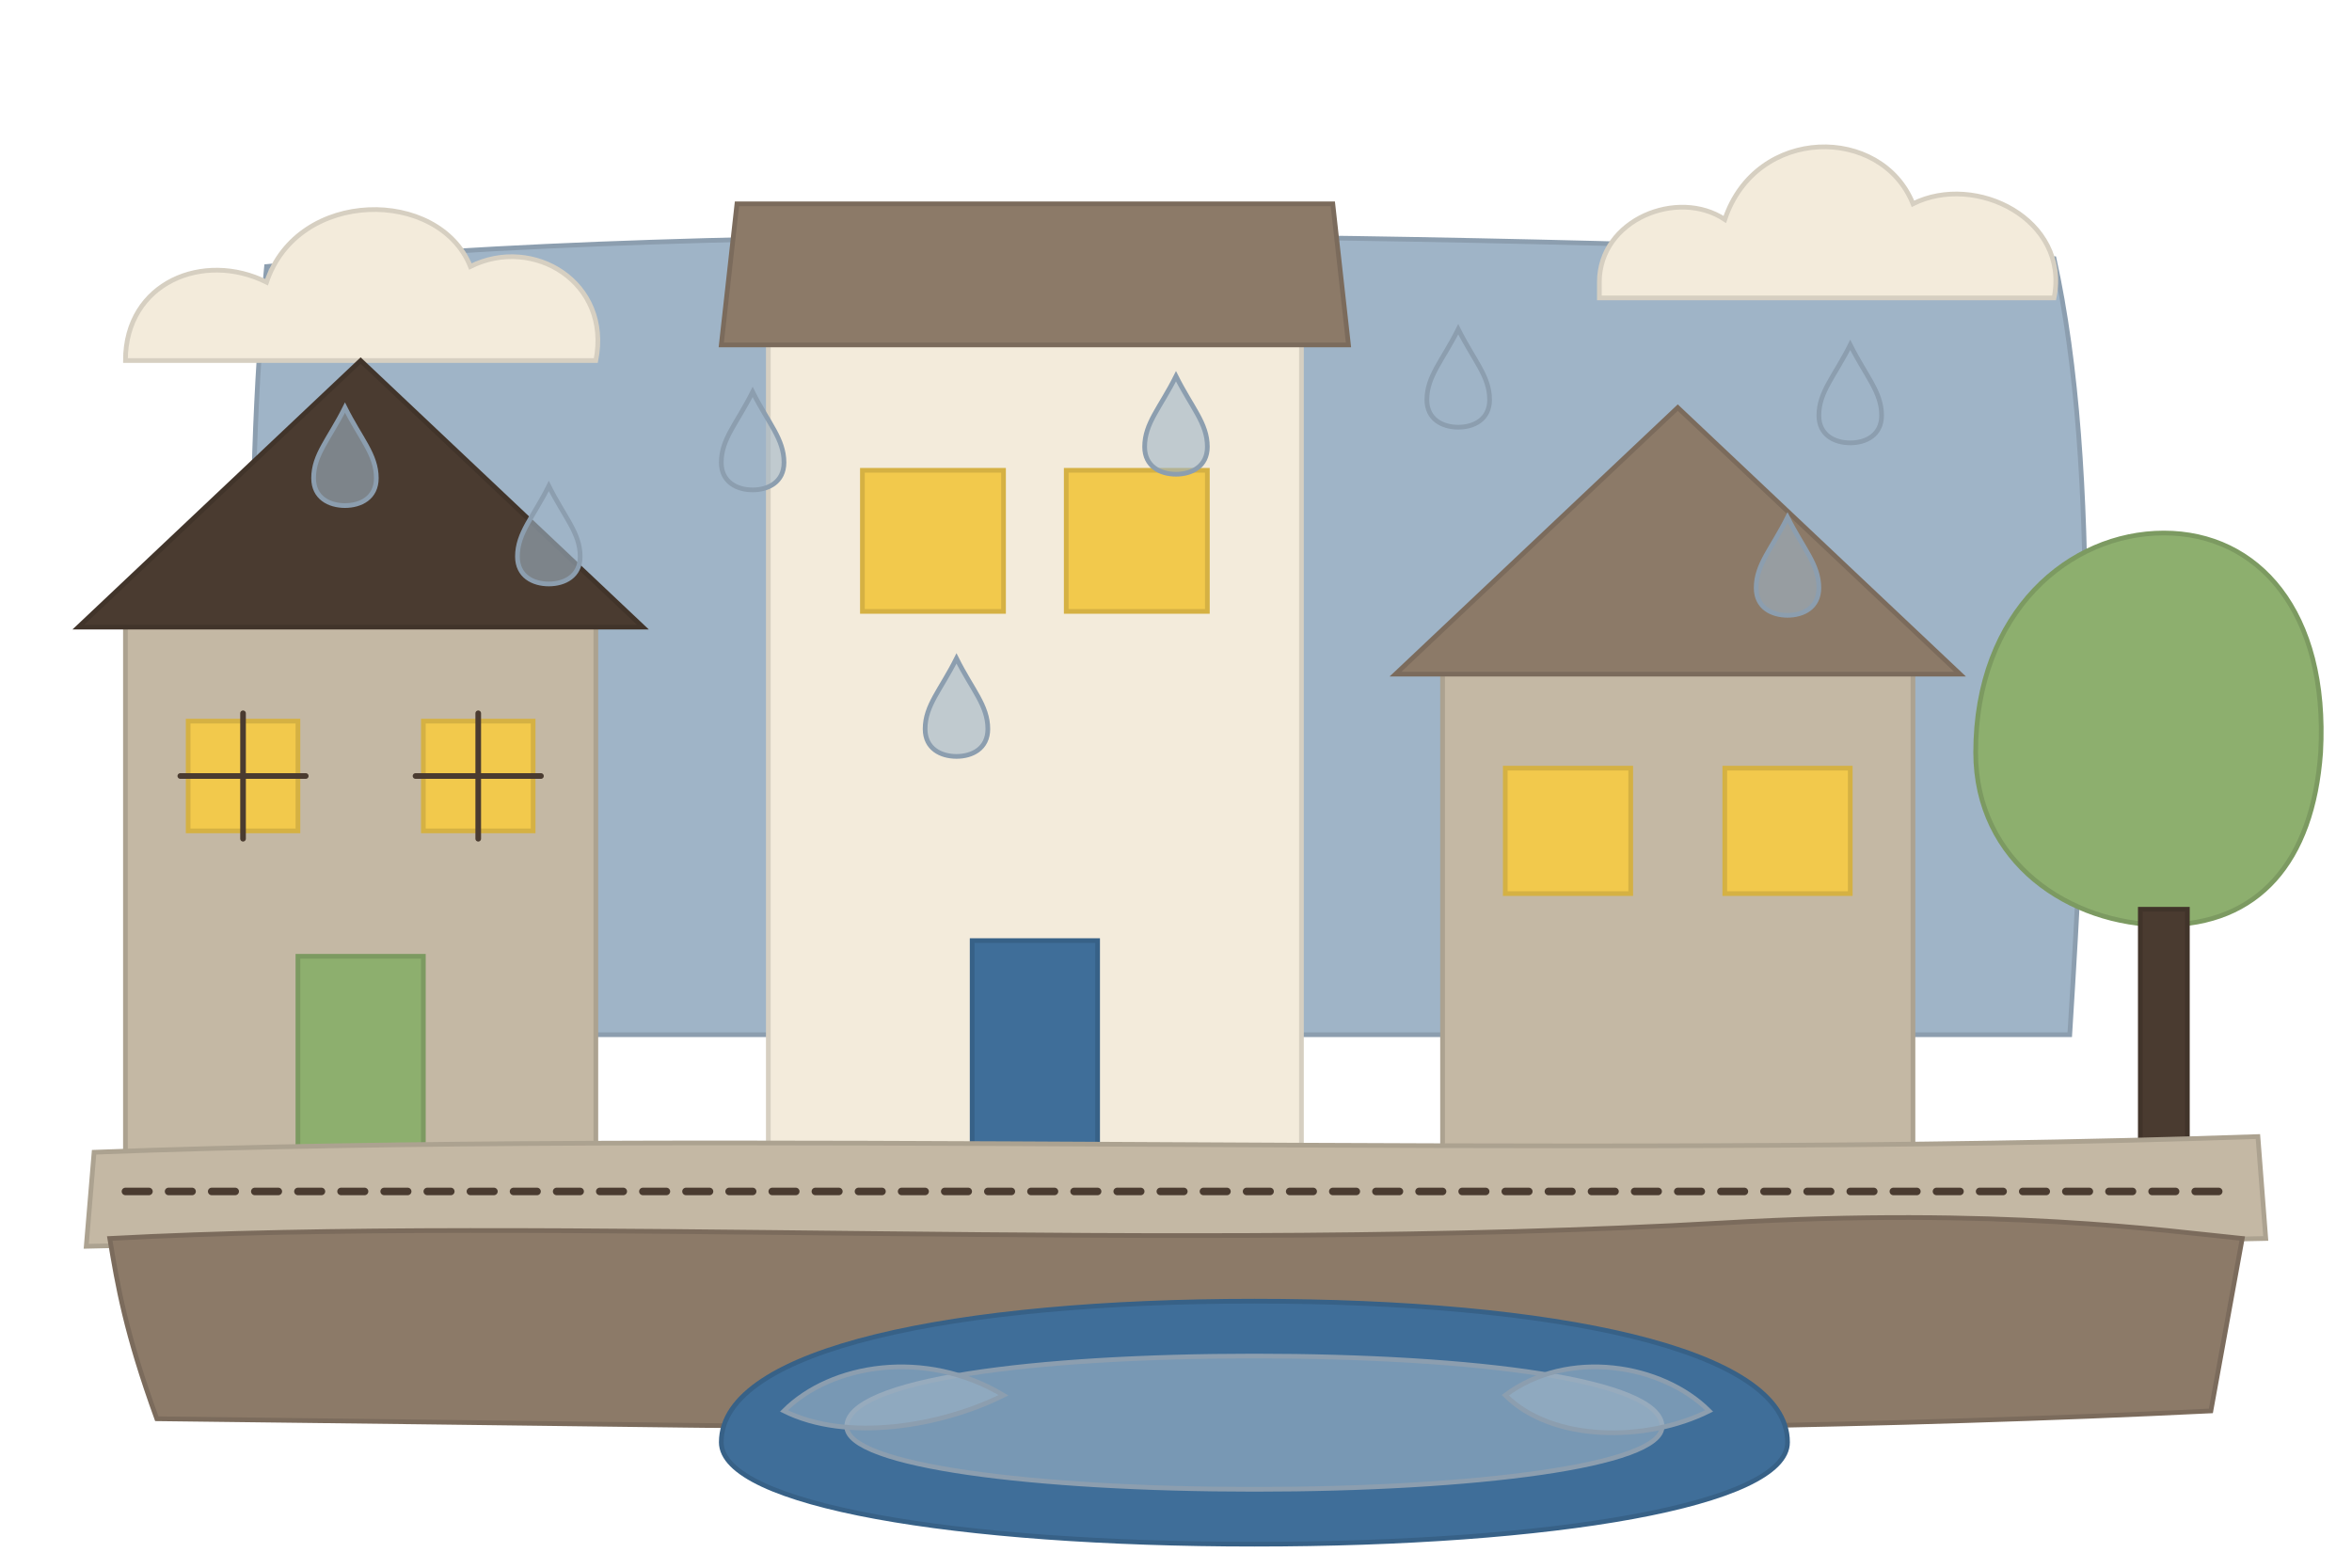
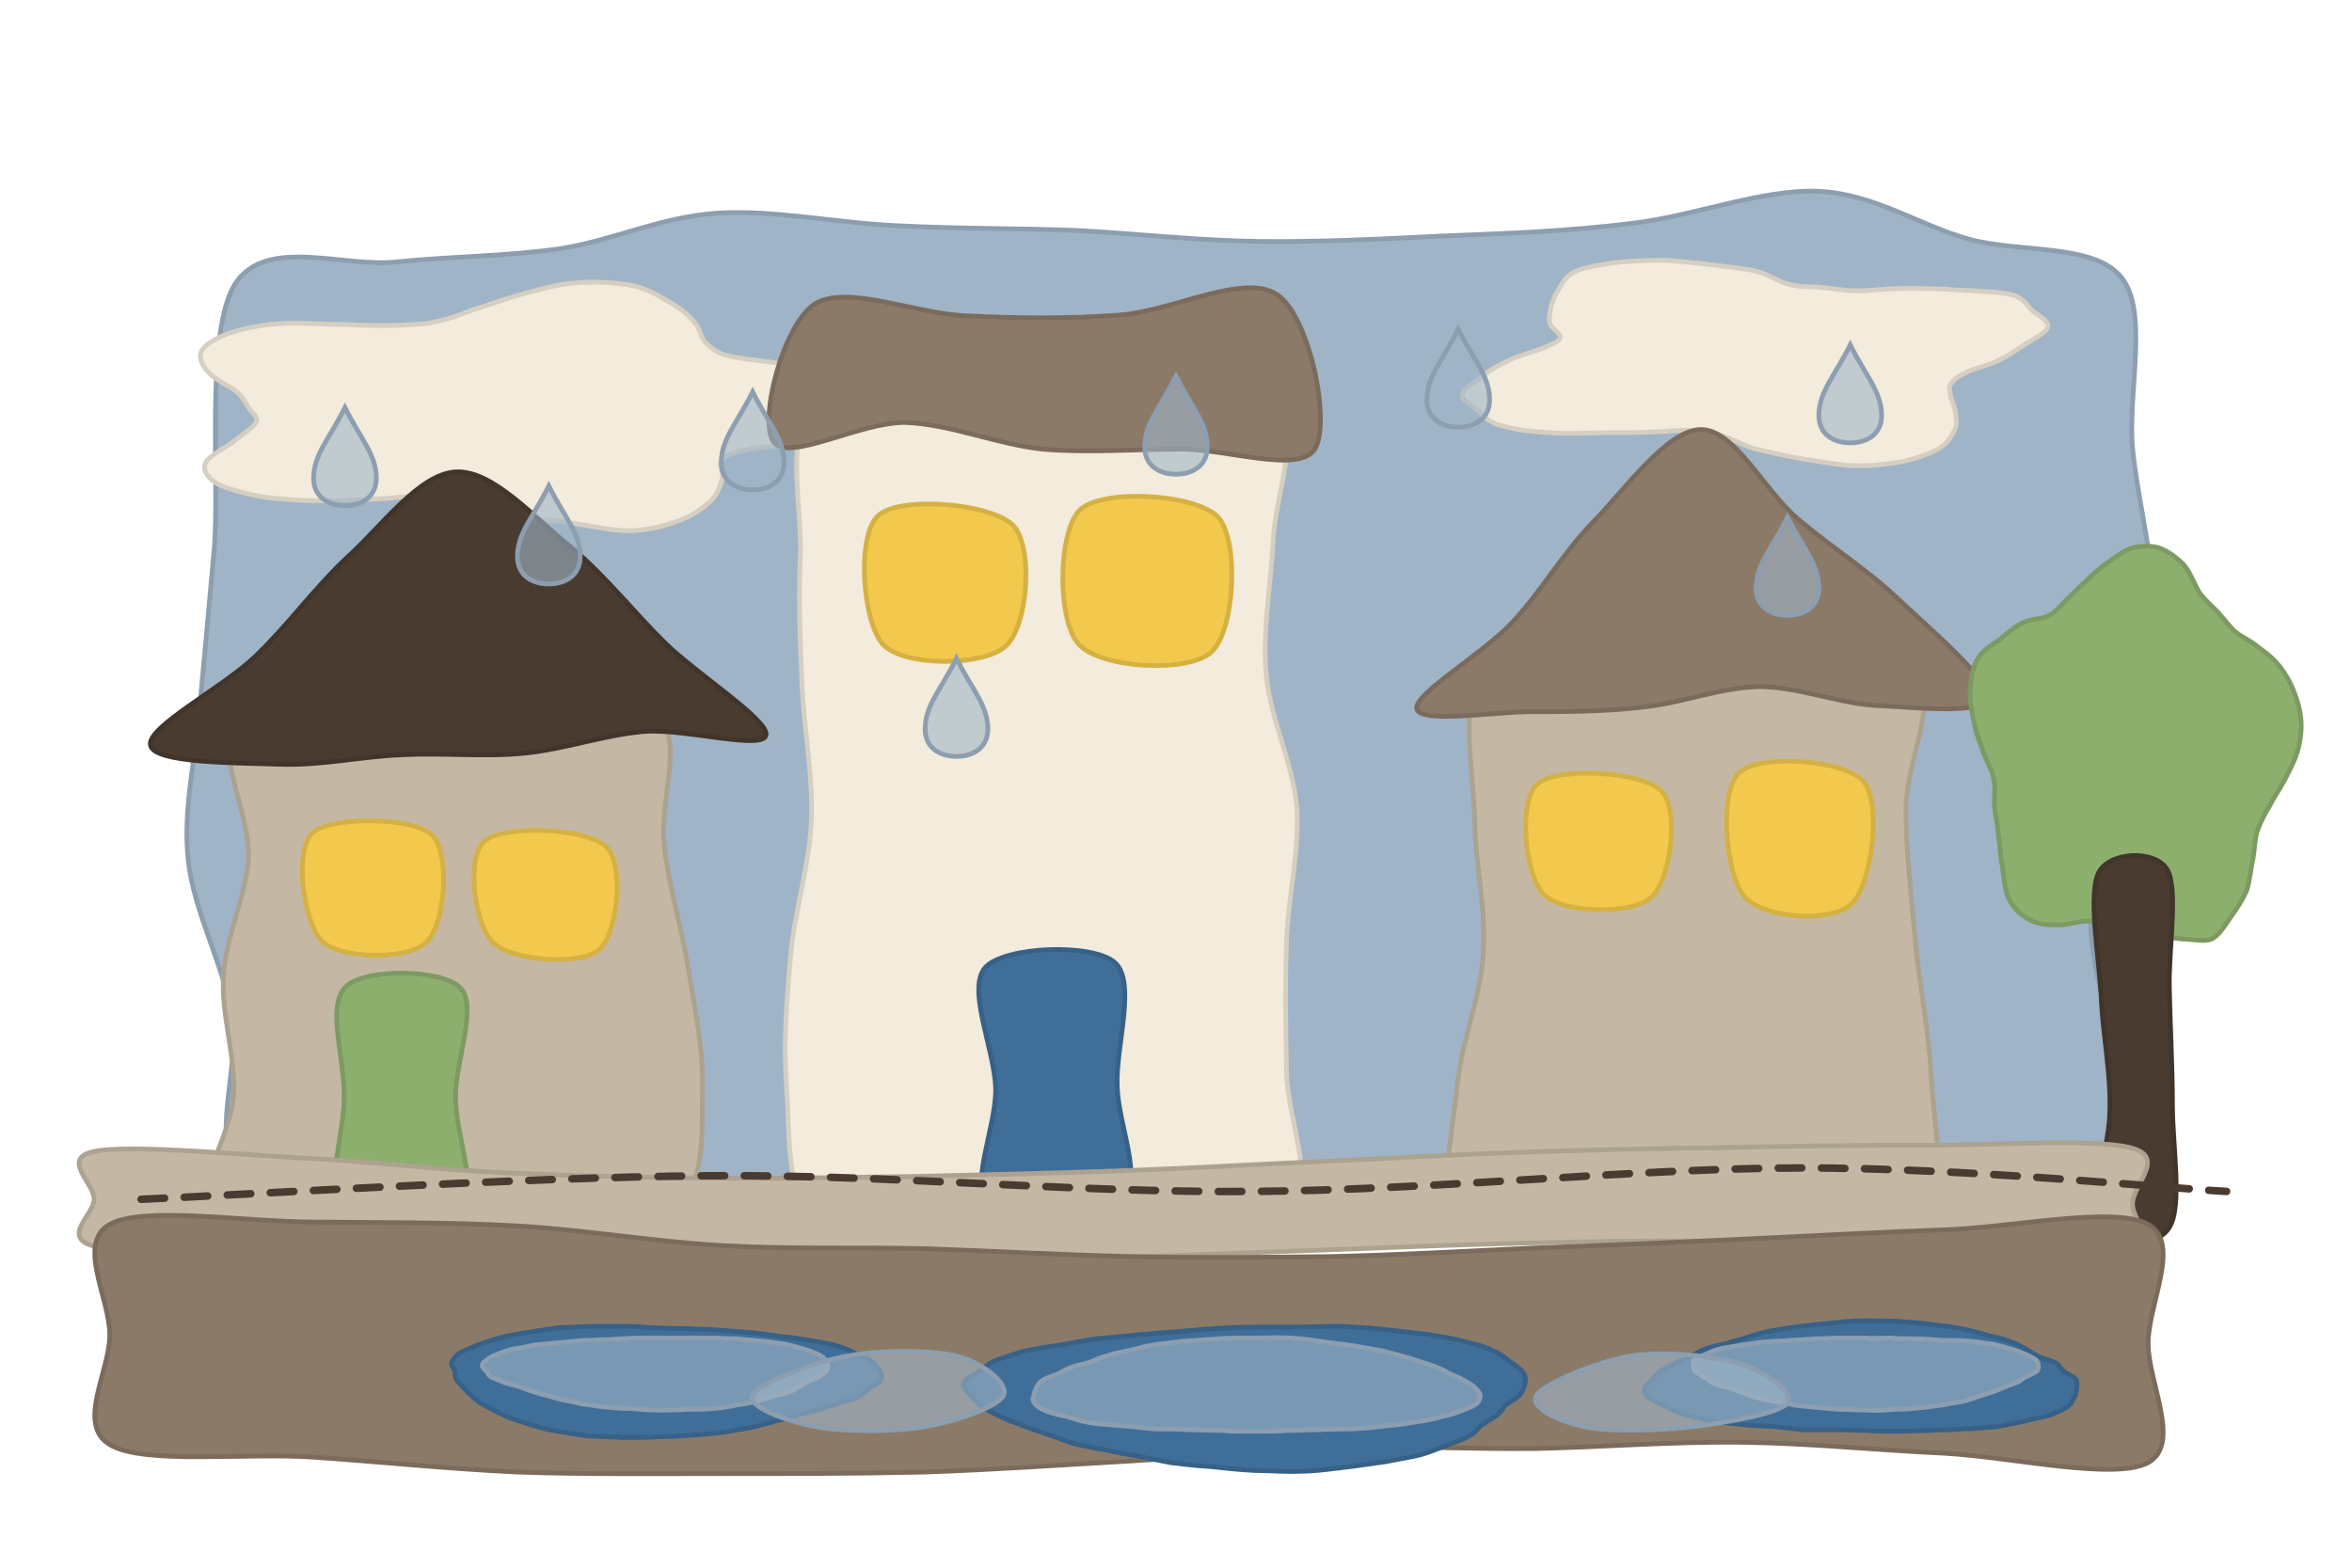
<svg xmlns="http://www.w3.org/2000/svg" viewBox="0 0 300 200">
  <g id="fill">
-     <path d="M34 34 C90 28 190 30 262 33 C268 60 266 100 264 132 L36 132 C32 100 31 64 34 34 Z" fill="#9FB4C7" stroke="#8c9eaf" stroke-width="0.6" />
-     <path d="M16 46 C16 36 26 32 34 36 C38 24 56 24 60 34 C68 30 78 36 76 46 L16 46 Z" fill="#F3EBDB" stroke="#d6cfc1" stroke-width="0.6" />
-     <path d="M204 36 C204 28 214 24 220 28 C224 16 240 16 244 26 C252 22 264 28 262 38 L204 38 Z" fill="#F3EBDB" stroke="#d6cfc1" stroke-width="0.6" />
-     <path d="M16 78 L76 78 L76 150 L16 150 Z" fill="#C4B8A4" stroke="#aca290" stroke-width="0.6" />
-     <path d="M10 80 L46 46 L82 80 Z" fill="#4A3B30" stroke="#41342a" stroke-width="0.6" />
-     <path d="M38 122 L54 122 L54 150 L38 150 Z" fill="#8DAF6E" stroke="#7c9a61" stroke-width="0.6" />
-     <path d="M24 92 L38 92 L38 106 L24 106 Z" fill="#F2C94C" stroke="#d5b143" stroke-width="0.6" />
-     <path d="M54 92 L68 92 L68 106 L54 106 Z" fill="#F2C94C" stroke="#d5b143" stroke-width="0.6" />
-     <path d="M98 42 L166 42 L166 150 L98 150 Z" fill="#F3EBDB" stroke="#d6cfc1" stroke-width="0.6" />
-     <path d="M92 44 L172 44 L170 26 L94 26 Z" fill="#8C7A68" stroke="#7b6b5c" stroke-width="0.6" />
-     <path d="M110 60 L128 60 L128 78 L110 78 Z" fill="#F2C94C" stroke="#d5b143" stroke-width="0.6" />
-     <path d="M136 60 L154 60 L154 78 L136 78 Z" fill="#F2C94C" stroke="#d5b143" stroke-width="0.6" />
-     <path d="M124 120 L140 120 L140 150 L124 150 Z" fill="#3F6E99" stroke="#376187" stroke-width="0.6" />
-     <path d="M184 84 L244 84 L244 150 L184 150 Z" fill="#C4B8A4" stroke="#aca290" stroke-width="0.6" />
-     <path d="M178 86 L214 52 L250 86 Z" fill="#8C7A68" stroke="#7b6b5c" stroke-width="0.6" />
-     <path d="M192 98 L208 98 L208 114 L192 114 Z" fill="#F2C94C" stroke="#d5b143" stroke-width="0.6" />
-     <path d="M220 98 L236 98 L236 114 L220 114 Z" fill="#F2C94C" stroke="#d5b143" stroke-width="0.6" />
-     <path d="M252 96 C252 78 264 68 276 68 C288 68 297 78 296 96 C295 110 288 118 276 118 C264 118 252 110 252 96 Z" fill="#8DAF6E" stroke="#7c9a61" stroke-width="0.6" />
-     <path d="M273 116 L279 116 L279 152 L273 152 Z" fill="#4A3B30" stroke="#41342a" stroke-width="0.6" />
-     <path d="M12 147 C90 144 200 148 288 145 L289 158 C200 160 90 157 11 159 Z" fill="#C4B8A4" stroke="#aca290" stroke-width="0.6" />
-     <path d="M14 158 C70 155 150 160 220 156 C255 154 276 157 286 158 L282 180 C200 184 110 182 20 181 C16 170 15 164 14 158 Z" fill="#8C7A68" stroke="#7b6b5c" stroke-width="0.6" />
-     <path d="M92 184 C92 172 122 166 160 166 C198 166 228 172 228 184 C228 192 198 197 160 197 C122 197 92 192 92 184 Z" fill="#3F6E99" stroke="#376187" stroke-width="0.6" />
-     <path d="M108 182 C108 176 132 173 160 173 C188 173 212 176 212 182 C212 187 188 190 160 190 C132 190 108 187 108 182 Z" fill="#9FB4C7" stroke="#8c9eaf" stroke-width="0.6" fill-opacity="0.6" />
+     <path d="M30 36.2 C34 30.1 43.8 34.2 50.7 33.4 C57.6 32.7 64.8 32.7 71.6 31.7 C78.4 30.6 84.2 27.7 91.4 27.2 C98.6 26.7 107 28.5 114.6 28.8 C122.3 29.2 129.7 29.1 137.3 29.4 C145 29.8 152.7 30.7 160.5 30.8 C168.3 30.9 176.1 30.5 184.1 30.1 C192 29.8 200.1 29.5 208.1 28.5 C216 27.6 224.7 24.1 231.9 24.4 C239 24.7 244.7 28.7 251.1 30.5 C257.6 32.3 267.1 31 270.6 35.4 C274.1 39.8 271.4 49.9 272 57.1 C272.7 64.2 274.9 71.7 274.6 78.4 C274.3 85.2 271.4 91.1 270.1 97.7 C268.7 104.4 266.5 109.4 266.7 118.3 C266.9 127.2 274.6 146.3 271.4 151.3 C268.2 156.3 255.6 148.3 247.5 148.5 C239.5 148.7 231.3 151.6 223.2 152.6 C215.1 153.5 207 154.2 198.9 154.1 C190.7 154 182.5 151.9 174.4 152 C166.2 152.1 158 154.8 150.1 154.7 C142.1 154.6 134.3 151.6 126.5 151.5 C118.6 151.4 110.6 154.4 102.7 154.1 C94.9 153.8 87.1 150.7 79.3 149.9 C71.4 149.1 63.7 149.3 55.7 149.3 C47.6 149.2 35.2 152.7 30.9 149.5 C26.5 146.2 30.7 136.3 29.6 129.7 C28.5 123 24.7 116.3 24 109.7 C23.3 103.1 25 96.6 25.5 90 C26.1 83.4 26.5 79.3 27.3 70.3 C28.1 61.3 26.1 42.3 30 36.2 Z" fill="#9FB4C7" stroke="#8c9eaf" stroke-width="0.6" />
+     <path d="M111.6 52 C111.4 52.8 110.5 53.7 109.2 54.4 C107.8 55.1 105.8 55.8 103.5 56.3 C101.3 56.8 97.6 56.9 95.7 57.3 C93.8 57.7 92.7 58 92.1 58.6 C91.5 59.3 92.4 60.3 92.1 61.1 C91.9 62 91.5 63 90.7 63.9 C89.8 64.7 88.5 65.7 86.9 66.3 C85.2 67 82.9 67.6 80.6 67.7 C78.2 67.8 75.1 67 72.6 66.7 C70.2 66.3 68 66.3 66 65.8 C64 65.3 62.4 64.1 60.7 63.7 C59 63.2 57.6 63.1 55.7 63.1 C53.7 63.1 51.6 63.4 49.2 63.6 C46.8 63.7 43.9 63.9 41.3 63.9 C38.7 63.9 35.8 63.7 33.6 63.4 C31.3 63 29 62.4 27.7 61.7 C26.5 61 25.8 60 26.2 59.1 C26.5 58.2 29 57 30.1 56.1 C31.2 55.2 32.4 54.5 32.7 53.8 C33 53.2 32.1 52.6 31.7 52 C31.3 51.4 31.1 50.8 30.2 50 C29.4 49.3 27.3 48.4 26.6 47.5 C25.8 46.7 25.3 45.6 25.7 44.8 C26.1 44 27.4 43.2 29 42.6 C30.6 42 32.9 41.5 35.4 41.3 C37.9 41.1 41.5 41.4 44.1 41.4 C46.6 41.5 48.8 41.6 50.7 41.5 C52.7 41.4 54.2 41.4 55.8 41 C57.4 40.7 58.7 40.1 60.4 39.5 C62.1 39 63.9 38.3 66 37.7 C68.1 37.1 70.8 36.3 73.2 36.1 C75.6 35.9 78.4 36 80.5 36.4 C82.5 36.8 84.2 37.8 85.5 38.6 C86.9 39.4 87.9 40.3 88.6 41.1 C89.3 41.9 89.3 42.9 89.9 43.6 C90.6 44.3 91.1 44.8 92.5 45.3 C93.9 45.7 96 45.9 98.3 46.2 C100.5 46.6 104.1 46.9 106.1 47.4 C108.2 48 109.6 48.8 110.5 49.5 C111.4 50.3 111.8 51.2 111.6 52 Z" fill="#F3EBDB" stroke="#d6cfc1" stroke-width="0.6" />
+     <path d="M254.9 46 C253.7 46.6 251.8 47 250.8 47.5 C249.8 48 249.2 48.4 248.9 48.9 C248.5 49.3 248.7 49.8 248.8 50.5 C248.9 51.1 249.3 51.8 249.4 52.5 C249.5 53.3 249.7 54.1 249.3 54.9 C248.9 55.7 248.4 56.6 247.2 57.3 C246.1 57.9 244.4 58.5 242.6 58.9 C240.8 59.2 238.5 59.5 236.3 59.4 C234.2 59.3 231.7 58.8 229.6 58.5 C227.5 58.1 225.7 57.7 224 57.3 C222.3 56.8 221 56 219.7 55.6 C218.3 55.2 217.3 55 215.8 54.9 C214.3 54.8 212.6 55.1 210.8 55.1 C209 55.2 207.2 55.2 205.1 55.2 C202.9 55.2 200.1 55.4 197.9 55.2 C195.6 55.1 193.1 54.8 191.5 54.3 C189.9 53.9 189.3 53.1 188.5 52.4 C187.6 51.7 186.4 51 186.5 50.3 C186.6 49.6 188.2 48.7 189.2 47.9 C190.1 47.2 191.1 46.6 192.4 46 C193.6 45.4 195.5 44.9 196.6 44.5 C197.7 44 198.8 43.7 199 43.1 C199.2 42.6 197.9 41.9 197.7 41.3 C197.5 40.6 197.7 40 197.8 39.3 C198 38.6 198.2 37.8 198.7 37.1 C199.2 36.3 199.6 35.3 200.8 34.7 C202 34.1 204.1 33.8 206 33.5 C207.9 33.3 210.2 33.2 212.2 33.2 C214.3 33.3 216.6 33.6 218.5 33.8 C220.5 34.1 222.4 34.2 224 34.6 C225.6 35 226.9 36 228.3 36.3 C229.8 36.7 231.2 36.5 232.6 36.7 C234 36.8 235.1 37.1 236.8 37.1 C238.6 37.1 240.8 36.8 242.9 36.8 C245.1 36.8 247.4 36.8 249.6 37 C251.9 37.1 255 37.2 256.6 37.6 C258.3 38.1 258.5 39 259.3 39.7 C260.1 40.3 261.4 41 261.2 41.7 C261 42.5 259.1 43.4 258 44.1 C257 44.8 256.1 45.4 254.9 46 Z" fill="#F3EBDB" stroke="#d6cfc1" stroke-width="0.6" />
+     <path d="M29.9 93.8 C31.9 91.1 39.3 93.2 44 92.8 C48.7 92.4 53.3 91.6 57.9 91.5 C62.6 91.4 67.5 92 72 92.1 C76.4 92.3 82.5 90.1 84.6 92.6 C86.8 95.2 84.2 102.5 84.7 107.6 C85.2 112.6 86.8 117.8 87.7 123 C88.5 128.1 89.7 133.5 89.6 138.4 C89.5 143.4 90 149.8 87.3 152.5 C84.5 155.3 77.9 154.6 73 155 C68.1 155.4 63 155.3 58 154.9 C53 154.5 48.2 152.7 43 152.7 C37.7 152.6 28.7 156.7 26.5 154.6 C24.4 152.4 29.5 144.8 29.8 139.8 C30.1 134.8 28.2 129.6 28.5 124.5 C28.8 119.4 31.4 114.4 31.7 109.3 C31.9 104.2 27.8 96.6 29.9 93.8 Z" fill="#C4B8A4" stroke="#aca290" stroke-width="0.6" />
+     <path d="M19.2 95.1 C18.6 92.8 28.3 87.8 32.5 83.8 C36.7 79.8 40.1 75 44.4 71 C48.7 67.1 53.5 60.4 58.2 60.2 C62.9 60 68.2 66.1 72.7 69.7 C77.2 73.4 80.9 78.2 85 82.2 C89.2 86.2 98.2 92 97.7 93.8 C97.3 95.7 87.5 93 82.4 93.3 C77.2 93.7 72 95.6 66.8 96.1 C61.6 96.6 56.4 96 51.2 96.3 C46 96.5 41 97.7 35.6 97.5 C30.3 97.3 19.7 97.4 19.2 95.1 Z" fill="#4A3B30" stroke="#41342a" stroke-width="0.6" />
+     <path d="M39.8 106.3 C42.1 104.1 52.6 104.2 55.1 106.5 C57.5 108.9 56.8 117.9 54.4 120.2 C52.1 122.5 43.5 122.4 41.1 120.1 C38.7 117.8 37.5 108.6 39.8 106.3 Z" fill="#F2C94C" stroke="#d5b143" stroke-width="0.6" />
+     <path d="M61.8 107.3 C64.2 105.2 74.8 105.6 77.3 108 C79.7 110.3 78.8 119.1 76.4 121.2 C74 123.2 65.4 122.6 62.9 120.3 C60.5 118 59.4 109.3 61.8 107.3 Z" fill="#F2C94C" stroke="#d5b143" stroke-width="0.6" />
+     <path d="M44.1 125.9 C46.5 123.5 56.3 123.6 58.7 126 C61 128.4 58.1 135.3 58.1 140 C58.1 144.8 61.2 152.2 58.8 154.5 C56.4 156.8 46.3 156.2 43.8 153.8 C41.4 151.4 43.9 144.7 43.9 140 C44 135.3 41.6 128.2 44.1 125.9 Z" fill="#8DAF6E" stroke="#7c9a61" stroke-width="0.6" />
+     <path d="M103.7 52.2 C107.2 49.5 116.9 54.1 123.4 54.6 C129.9 55 136.2 55.4 142.7 55 C149.3 54.6 159.6 49.7 162.9 52 C166.2 54.4 162.6 63.3 162.4 69 C162.1 74.7 161 80.4 161.5 86 C162 91.7 164.9 97.3 165.4 102.9 C165.8 108.6 164.3 114.3 164.1 120 C163.9 125.7 164 131.4 164.1 137 C164.3 142.6 167.6 150.6 165.1 153.8 C162.6 157 154.6 156.1 149.3 156.2 C144 156.3 138.8 154.9 133.5 154.5 C128.2 154.1 122.8 153.7 117.7 153.7 C112.7 153.7 106.1 157.2 103.2 154.6 C100.3 152 100.7 143.7 100.3 138.1 C99.9 132.6 100.4 126.9 100.9 121.3 C101.5 115.7 103.3 110.1 103.5 104.5 C103.7 98.9 102.6 93.3 102.3 87.6 C102.1 82 101.8 76.7 102.1 70.8 C102.3 64.9 100.1 54.9 103.7 52.2 Z" fill="#F3EBDB" stroke="#d6cfc1" stroke-width="0.6" />
+     <path d="M98.7 56.4 C96.7 53.9 99.8 41.5 103.9 38.8 C108 36.2 116.9 40.1 123.4 40.3 C129.8 40.6 136.1 40.7 142.7 40.2 C149.3 39.8 158.7 34.7 162.9 37.6 C167.1 40.4 169.8 54 167.7 57.3 C165.6 60.5 156.3 57.2 150.5 57.3 C144.7 57.3 138.8 57.8 133 57.3 C127.2 56.7 121.2 54.1 115.5 53.9 C109.8 53.8 100.6 59 98.7 56.4 Z" fill="#8C7A68" stroke="#7b6b5c" stroke-width="0.6" />
+     <path d="M112 65.8 C114.7 63.2 126.4 64.2 129.2 67 C131.9 69.8 131.1 79.9 128.3 82.4 C125.6 85 115.5 85.1 112.7 82.3 C110 79.5 109.2 68.3 112 65.8 Z" fill="#F2C94C" stroke="#d5b143" stroke-width="0.6" />
+     <path d="M137.8 65 C140.8 62.3 152.6 63 155.4 66 C158.1 69.1 157.5 80.5 154.5 83.2 C151.5 85.9 140.4 85.3 137.6 82.2 C134.8 79.2 134.9 67.7 137.8 65 Z" fill="#F2C94C" stroke="#d5b143" stroke-width="0.6" />
+     <path d="M125.7 123.4 C128.2 120.7 139.4 120.3 142.2 122.8 C145 125.3 142.3 133.5 142.5 138.5 C142.6 143.5 145.9 150.4 143.2 153 C140.5 155.5 128.9 156.1 126.2 153.8 C123.5 151.4 127 144.1 127 139 C126.9 133.9 123.2 126.1 125.7 123.4 Z" fill="#3F6E99" stroke="#376187" stroke-width="0.6" />
+     <path d="M188.6 87.1 C190.9 83.9 197.4 85.5 201.9 85.5 C206.5 85.5 211.3 87.3 216 87.1 C220.7 87 225.1 84.8 229.9 84.7 C234.7 84.6 242.6 83.5 244.8 86.5 C247 89.6 243.2 97.5 243.1 103 C243.1 108.6 243.8 114.4 244.3 120 C244.8 125.7 246 131 246.3 137 C246.6 142.9 248.5 152.8 245.9 155.8 C243.4 158.8 236 155.5 231 154.9 C226 154.4 221 152.8 216 152.4 C211 152 206 152.3 201 152.8 C195.9 153.3 188.3 157.8 185.8 155.4 C183.3 153 185.4 143.9 185.9 138.2 C186.5 132.6 188.9 127.1 189.2 121.6 C189.6 116 188.2 110.5 188.1 104.8 C188 99 186.3 90.3 188.6 87.1 Z" fill="#C4B8A4" stroke="#aca290" stroke-width="0.6" />
+     <path d="M180.7 90.4 C180.4 88.5 189 83.5 192.8 79.5 C196.6 75.5 199.2 70.7 203.3 66.5 C207.3 62.4 212.6 54.9 216.9 54.8 C221.2 54.7 225 62.5 229.2 66.1 C233.4 69.7 238.1 72.6 242.1 76.4 C246.1 80.2 253.9 86.7 253.4 89 C252.9 91.3 244.1 90.2 239.2 90 C234.4 89.7 229.3 87.6 224.4 87.6 C219.4 87.7 214.6 89.7 209.6 90.2 C204.7 90.8 199.6 90.8 194.8 90.8 C190 90.9 181.1 92.3 180.7 90.4 Z" fill="#8C7A68" stroke="#7b6b5c" stroke-width="0.6" />
+     <path d="M196.1 100 C198.6 97.8 209.5 98.4 211.9 100.9 C214.3 103.3 213.1 112.3 210.6 114.5 C208.1 116.7 199.3 116.6 196.9 114.1 C194.5 111.7 193.6 102.2 196.1 100 Z" fill="#F2C94C" stroke="#d5b143" stroke-width="0.6" />
+     <path d="M221.8 98.6 C224.3 96.1 235.3 96.9 237.7 99.7 C240.1 102.5 238.7 112.9 236.2 115.3 C233.6 117.8 224.9 117.2 222.5 114.4 C220.1 111.6 219.2 101.1 221.8 98.6 Z" fill="#F2C94C" stroke="#d5b143" stroke-width="0.6" />
+     <path d="M293 96 C292.6 97.3 291.9 98.5 291.3 99.7 C290.7 100.8 290 101.8 289.5 102.8 C288.9 103.8 288.4 104.7 288 105.8 C287.6 106.9 287.6 108.1 287.4 109.4 C287.1 110.7 287 112.2 286.6 113.5 C286.1 114.7 285.4 115.8 284.6 116.9 C283.9 117.9 283.1 119.3 282.1 119.8 C281.1 120.2 279.6 119.8 278.4 119.8 C277.3 119.7 276.1 119.5 275.1 119.3 C274 119 273 118.4 272 118.1 C271 117.9 270.1 117.9 269.1 117.8 C268.2 117.7 267.3 117.5 266.2 117.5 C265.1 117.5 263.9 118 262.7 118 C261.5 118 260.1 118 259 117.4 C258 116.9 256.9 116 256.3 114.8 C255.7 113.6 255.6 111.9 255.4 110.5 C255.1 109.1 255.1 107.7 254.9 106.4 C254.8 105.2 254.5 104 254.4 102.9 C254.3 101.7 254.6 100.5 254.3 99.4 C254.1 98.2 253.4 97.2 253 96 C252.6 94.8 252 93.5 251.8 92.2 C251.5 90.8 251.2 89.3 251.3 87.9 C251.4 86.6 251.6 85 252.3 84 C252.9 82.9 254.3 82.2 255.3 81.4 C256.2 80.6 257.1 79.9 258.1 79.4 C259.2 78.9 260.5 79 261.4 78.5 C262.3 78 262.9 77.2 263.7 76.4 C264.5 75.7 265.2 74.9 266.1 74.1 C266.9 73.3 267.8 72.5 268.8 71.8 C269.8 71.1 270.9 70.2 272 69.9 C273.1 69.6 274.4 69.6 275.4 69.9 C276.5 70.3 277.6 71.1 278.5 72 C279.4 73 279.9 74.6 280.6 75.7 C281.4 76.7 282.1 77.3 282.9 78.1 C283.6 78.9 284.2 79.7 285 80.5 C285.8 81.2 286.8 81.6 287.7 82.3 C288.6 83 289.7 83.7 290.5 84.7 C291.3 85.6 292 86.8 292.5 88 C293 89.2 293.4 90.6 293.5 91.9 C293.6 93.2 293.4 94.7 293 96 Z" fill="#8DAF6E" stroke="#7c9a61" stroke-width="0.6" />
+     <path d="M267.7 111.3 C269.1 108.6 274.9 108.4 276.4 110.9 C277.9 113.3 276.6 121 276.7 126 C276.8 131 277.1 135.9 277.1 141 C277.1 146.1 278.4 153.9 276.7 156.6 C275.1 159.3 268.4 159.6 267.1 157.2 C265.9 154.7 269 147 269.1 142 C269.3 137 268.2 132.1 268 127 C267.7 121.9 266.3 114 267.7 111.3 Z" fill="#4A3B30" stroke="#41342a" stroke-width="0.6" />
+     <path d="M12 146.9 C16.3 146 29.3 147.2 38 147.7 C46.7 148.1 55.3 149.2 64 149.6 C72.7 150 81.3 150.2 90 150.3 C98.7 150.4 107.3 150.2 116 150.1 C124.7 149.9 133.3 149.7 142 149.4 C150.7 149.1 159.3 148.6 168 148.2 C176.7 147.8 185.3 147.3 194 147 C202.7 146.7 211.3 146.5 220 146.4 C228.7 146.2 237.3 146.1 246 146.1 C254.7 146.1 267.7 145.2 272 146.5 C276.3 147.7 272 151.2 272 153.6 C272 156 276.3 159.7 272 160.8 C267.7 161.8 254.7 160.3 246 159.9 C237.3 159.4 228.7 158.6 220 158.4 C211.3 158.2 202.7 158.4 194 158.6 C185.3 158.8 176.7 159.2 168 159.5 C159.3 159.8 150.7 160.2 142 160.4 C133.3 160.7 124.7 160.8 116 161 C107.3 161.1 98.7 161.3 90 161.3 C81.3 161.3 72.7 161.3 64 161.1 C55.3 160.9 46.7 160.6 38 160.2 C29.3 159.9 16.3 160.2 12 159 C7.7 157.8 12 155 12 153 C12 150.9 7.7 147.8 12 146.9 Z" fill="#C4B8A4" stroke="#aca290" stroke-width="0.6" />
+     <path d="M14 156.2 C18.3 153.8 31.3 155.9 40 155.9 C48.7 156 57.3 155.9 66 156.4 C74.7 156.9 83.3 158.4 92 158.9 C100.7 159.4 109.3 159.1 118 159.3 C126.7 159.6 135.3 160.1 144 160.3 C152.7 160.5 161.3 160.4 170 160.3 C178.7 160.1 187.3 159.6 196 159.2 C204.7 158.9 213.3 158.5 222 158.1 C230.7 157.7 239.3 157.2 248 156.9 C256.7 156.6 269.7 153.8 274 156.2 C278.3 158.6 274 166.3 274 171.4 C274 176.4 278.3 184.2 274 186.6 C269.7 188.9 256.7 185.9 248 185.4 C239.3 185 230.7 184.1 222 184 C213.3 183.9 204.7 184.6 196 184.8 C187.3 184.9 178.7 184.4 170 184.7 C161.3 185 152.7 185.9 144 186.4 C135.3 186.9 126.7 187.5 118 187.8 C109.3 188 100.7 188 92 188 C83.3 188 74.7 188.1 66 187.8 C57.3 187.4 48.7 186.5 40 185.9 C31.3 185.3 18.3 186.9 14 184.3 C9.7 181.7 14 175 14 170.3 C14 165.6 9.7 158.6 14 156.2 Z" fill="#8C7A68" stroke="#7b6b5c" stroke-width="0.6" />
+     <path d="M112.4 176 C112.2 176.4 111.4 176.8 110.9 177.1 C110.5 177.5 110.1 177.8 109.5 178.2 C108.8 178.5 107.8 178.8 107 179 C106.2 179.3 105.3 179.6 104.4 179.9 C103.5 180.1 102.4 180.3 101.5 180.6 C100.6 180.8 99.9 181.1 98.9 181.3 C98 181.6 97 181.8 95.9 182.1 C94.8 182.3 93.6 182.5 92.4 182.7 C91.1 182.9 89.7 183 88.3 183.1 C86.9 183.2 85.5 183.3 84 183.3 C82.5 183.4 81 183.4 79.5 183.4 C78 183.3 76.5 183.3 75 183.2 C73.6 183 72.3 182.8 71.1 182.6 C69.9 182.4 68.8 182.1 67.8 181.8 C66.8 181.5 65.9 181.2 65.1 180.9 C64.3 180.6 63.7 180.3 63.1 180 C62.4 179.6 61.8 179.3 61.3 179 C60.8 178.7 60.4 178.4 60.1 178 C59.7 177.7 59.4 177.4 59.1 177 C58.8 176.7 58.4 176.3 58.2 176 C58 175.7 58.1 175.3 58 174.9 C57.9 174.6 57.5 174.2 57.6 173.8 C57.8 173.4 58.1 173 58.6 172.6 C59.2 172.3 60 172 60.9 171.6 C61.7 171.3 62.6 171 63.7 170.7 C64.7 170.4 65.9 170.2 67.2 170 C68.4 169.8 69.8 169.6 71.1 169.4 C72.5 169.3 74.1 169.3 75.6 169.2 C77 169.2 78.4 169.2 79.9 169.2 C81.3 169.2 82.7 169.4 84 169.4 C85.3 169.5 86.6 169.5 87.9 169.5 C89.2 169.6 90.6 169.6 91.9 169.7 C93.2 169.8 94.5 169.9 95.7 170 C97 170.1 98.2 170.3 99.5 170.5 C100.8 170.6 102.1 170.8 103.3 171 C104.6 171.2 105.8 171.4 106.8 171.7 C107.8 172 108.5 172.3 109.2 172.7 C110 173 110.7 173.3 111.2 173.7 C111.7 174.1 112 174.5 112.2 174.8 C112.4 175.2 112.6 175.6 112.4 176 Z" fill="#3F6E99" stroke="#376187" stroke-width="0.6" />
+     <path d="M105.3 175 C105 175.2 104.7 175.5 104.3 175.7 C104 175.9 103.3 176.1 102.9 176.3 C102.5 176.5 102.3 176.7 101.9 176.9 C101.5 177.1 101.2 177.4 100.6 177.6 C100.1 177.8 99.4 177.9 98.7 178.1 C98.1 178.3 97.5 178.5 96.7 178.7 C96 178.9 95.1 179.1 94.2 179.2 C93.3 179.4 92.2 179.6 91.1 179.7 C90 179.8 88.8 179.8 87.6 179.8 C86.4 179.9 85.2 179.9 84 179.9 C82.8 179.9 81.6 179.8 80.5 179.7 C79.3 179.7 78.2 179.6 77.1 179.5 C76.1 179.4 75.1 179.2 74.2 179.1 C73.3 178.9 72.5 178.7 71.8 178.6 C71 178.4 70.3 178.2 69.7 178 C69 177.9 68.5 177.7 67.9 177.5 C67.3 177.3 66.7 177.1 66.2 176.9 C65.6 176.7 65 176.6 64.4 176.4 C63.8 176.1 63.1 175.9 62.7 175.7 C62.3 175.5 62.3 175.2 62.1 175 C61.9 174.8 61.5 174.5 61.5 174.2 C61.5 174 61.7 173.7 62.1 173.5 C62.4 173.2 62.8 173 63.4 172.8 C64 172.5 64.7 172.3 65.5 172.1 C66.3 172 67.2 171.8 68.1 171.6 C69.1 171.5 70.2 171.4 71.3 171.3 C72.3 171.2 73.5 171.1 74.5 171 C75.6 171 76.6 170.9 77.7 170.9 C78.7 170.8 79.8 170.8 80.8 170.7 C81.9 170.7 82.9 170.7 84 170.7 C85.1 170.7 86.1 170.7 87.2 170.7 C88.3 170.7 89.5 170.7 90.6 170.7 C91.7 170.7 92.9 170.8 94 170.8 C95.1 170.9 96.2 171 97.2 171.1 C98.3 171.2 99.4 171.4 100.3 171.5 C101.1 171.7 101.8 171.9 102.5 172.1 C103.2 172.3 103.9 172.6 104.4 172.8 C104.9 173 105.1 173.3 105.3 173.5 C105.4 173.8 105.6 174 105.6 174.3 C105.6 174.5 105.5 174.8 105.3 175 Z" fill="#9FB4C7" stroke="#8c9eaf" stroke-width="0.6" fill-opacity="0.6" />
+     <path d="M193.8 178 C193.3 178.5 192.5 178.9 192 179.3 C191.6 179.8 191.4 180.2 190.9 180.6 C190.3 181 189.6 181.4 189 181.8 C188.4 182.3 188.2 182.8 187.4 183.2 C186.7 183.6 185.6 184 184.5 184.4 C183.5 184.8 182.5 185.2 181.2 185.6 C179.9 185.9 178.2 186.2 176.6 186.5 C175 186.7 173.3 187 171.5 187.2 C169.7 187.4 167.8 187.7 165.9 187.7 C164 187.8 161.9 187.6 160 187.6 C158.1 187.5 156.2 187.3 154.4 187.1 C152.6 187 150.9 186.8 149.3 186.6 C147.7 186.3 146.3 186 144.8 185.7 C143.4 185.5 142 185.2 140.6 184.9 C139.3 184.7 137.9 184.4 136.7 184.1 C135.5 183.7 134.6 183.3 133.6 183 C132.6 182.6 131.5 182.3 130.5 181.9 C129.5 181.5 128.5 181.2 127.6 180.7 C126.7 180.3 125.8 179.9 125.2 179.4 C124.6 179 124.2 178.5 123.8 178 C123.4 177.5 122.7 177 122.9 176.5 C123 176 124.1 175.5 124.8 175 C125.5 174.5 126 174 126.9 173.6 C127.9 173.2 129.2 172.8 130.5 172.4 C131.9 172.1 133.6 171.8 135.2 171.6 C136.8 171.3 138.3 171 139.9 170.8 C141.6 170.6 143.3 170.5 145 170.3 C146.6 170.2 148.2 170 149.9 169.9 C151.5 169.8 153.1 169.6 154.8 169.5 C156.5 169.4 158.3 169.3 160 169.3 C161.7 169.3 163.5 169.3 165.3 169.3 C167.1 169.3 169.1 169.2 171 169.2 C172.8 169.3 174.7 169.4 176.5 169.6 C178.3 169.8 180.1 170 181.8 170.2 C183.5 170.5 185.2 170.7 186.6 171.1 C188 171.4 189.4 171.8 190.4 172.3 C191.4 172.7 192 173.2 192.6 173.7 C193.3 174.2 193.9 174.6 194.3 175.1 C194.6 175.6 194.6 176.1 194.5 176.6 C194.4 177.1 194.2 177.5 193.8 178 Z" fill="#3F6E99" stroke="#376187" stroke-width="0.6" />
+     <path d="M188.1 177 C188.4 177.3 188.7 177.6 188.8 178 C188.8 178.3 188.8 178.6 188.4 179 C188.1 179.3 187.4 179.6 186.6 179.9 C185.9 180.2 185 180.5 184 180.7 C183 181 181.9 181.2 180.7 181.4 C179.5 181.6 178.2 181.8 176.9 181.9 C175.5 182.1 174.1 182.2 172.6 182.3 C171.2 182.3 169.6 182.3 168.2 182.4 C166.8 182.4 165.5 182.5 164.1 182.5 C162.7 182.6 161.4 182.6 160 182.6 C158.6 182.6 157.2 182.6 155.9 182.5 C154.5 182.5 153.2 182.4 151.8 182.4 C150.4 182.3 148.8 182.3 147.4 182.3 C146 182.2 144.6 182 143.2 181.9 C141.9 181.8 140.3 181.7 139 181.5 C137.8 181.3 137 181 136 180.7 C135 180.5 133.8 180.2 133.2 179.9 C132.5 179.6 132.1 179.3 131.9 178.9 C131.6 178.6 131.8 178.3 131.9 177.9 C131.9 177.6 132.1 177.3 132.2 177 C132.4 176.7 132.5 176.4 133 176.1 C133.4 175.8 134.4 175.5 134.9 175.3 C135.5 175 135.9 174.7 136.5 174.5 C137.2 174.2 138.3 174 139 173.8 C139.8 173.5 140.2 173.2 141.1 173 C141.9 172.7 143 172.5 144 172.3 C144.9 172.1 145.8 171.8 147 171.6 C148.1 171.4 149.6 171.3 151 171.1 C152.4 171 153.9 170.9 155.4 170.8 C156.9 170.7 158.4 170.7 160 170.7 C161.6 170.7 163.2 170.6 164.7 170.7 C166.2 170.8 167.6 171 168.9 171.2 C170.2 171.4 171.5 171.5 172.7 171.7 C173.9 171.9 175 172.1 176.1 172.3 C177.1 172.5 178 172.8 178.8 173 C179.7 173.2 180.4 173.5 181.1 173.7 C181.9 174 182.8 174.2 183.4 174.5 C184 174.7 184.4 175 185 175.3 C185.5 175.5 186.2 175.8 186.7 176.1 C187.3 176.4 187.8 176.7 188.1 177 Z" fill="#9FB4C7" stroke="#8c9eaf" stroke-width="0.6" fill-opacity="0.6" />
+     <path d="M264.8 176 C265 176.4 264.9 176.7 264.9 177.1 C264.8 177.5 264.8 177.9 264.6 178.2 C264.4 178.6 264.3 179 263.8 179.4 C263.3 179.8 262.5 180.1 261.6 180.5 C260.6 180.8 259.4 181 258.3 181.3 C257.2 181.5 256 181.8 254.7 182 C253.4 182.1 251.9 182.3 250.4 182.3 C249 182.4 247.5 182.4 246.1 182.5 C244.7 182.5 243.4 182.6 242 182.6 C240.7 182.6 239.3 182.6 238 182.5 C236.7 182.5 235.4 182.4 234.1 182.4 C232.8 182.4 231.3 182.4 230 182.4 C228.7 182.3 227.6 182.1 226.2 182 C224.9 181.9 223.3 181.9 221.9 181.7 C220.6 181.6 219.3 181.4 218.1 181.2 C216.8 181 215.6 180.7 214.7 180.4 C213.7 180.1 213.1 179.7 212.4 179.4 C211.7 179 210.8 178.7 210.3 178.3 C209.9 178 209.7 177.6 209.7 177.2 C209.8 176.8 210.4 176.4 210.7 176 C211.1 175.6 211.3 175.3 211.8 174.9 C212.3 174.6 213 174.3 213.7 173.9 C214.3 173.6 215 173.3 215.6 173 C216.3 172.7 216.7 172.4 217.5 172.1 C218.2 171.8 219.3 171.6 220.2 171.4 C221.1 171.1 222 170.9 222.9 170.6 C223.9 170.3 224.7 170 225.8 169.8 C226.9 169.6 228.3 169.4 229.6 169.2 C230.8 169.1 232.2 168.9 233.6 168.8 C235 168.6 236.5 168.5 238 168.5 C239.5 168.5 241 168.5 242.5 168.6 C243.9 168.7 245.4 168.8 246.7 169 C248.1 169.2 249.4 169.3 250.6 169.6 C251.7 169.8 252.7 170.1 253.7 170.4 C254.7 170.6 255.8 170.9 256.6 171.2 C257.4 171.5 257.8 171.8 258.4 172.1 C259 172.5 259.5 172.8 260.1 173.1 C260.8 173.4 261.8 173.6 262.3 173.9 C262.8 174.3 262.8 174.6 263.3 175 C263.7 175.3 264.5 175.6 264.8 176 Z" fill="#3F6E99" stroke="#376187" stroke-width="0.6" />
+     <path d="M259.7 175 C259.4 175.2 258.7 175.5 258.3 175.7 C257.9 175.9 257.8 176.1 257.4 176.3 C257 176.5 256.3 176.7 255.8 176.9 C255.3 177.1 254.9 177.3 254.4 177.5 C253.8 177.7 253.1 177.9 252.5 178.1 C251.9 178.3 251.4 178.5 250.7 178.7 C249.9 178.9 249 179 248 179.2 C247.1 179.3 246.1 179.5 245 179.6 C243.9 179.7 242.8 179.8 241.6 179.8 C240.4 179.9 239.2 180 238 179.9 C236.8 179.9 235.6 179.8 234.4 179.8 C233.3 179.7 232.1 179.6 231.1 179.5 C230 179.4 229 179.3 228.1 179.1 C227.1 179 226.3 178.8 225.5 178.6 C224.8 178.5 224 178.3 223.4 178.1 C222.8 177.9 222.4 177.7 221.8 177.5 C221.3 177.3 220.6 177.1 220 176.9 C219.4 176.8 218.8 176.6 218.4 176.4 C218 176.1 217.8 175.9 217.4 175.7 C217.1 175.5 216.5 175.2 216.3 175 C216 174.8 216.1 174.5 216 174.3 C216 174 215.9 173.7 216.1 173.5 C216.4 173.2 217 173 217.5 172.8 C218 172.6 218.5 172.3 219.3 172.1 C220.1 171.9 221.2 171.8 222.1 171.6 C223.1 171.5 224 171.3 225.1 171.2 C226.1 171.1 227.3 171.1 228.4 171 C229.5 170.9 230.6 170.9 231.6 170.8 C232.7 170.8 233.7 170.7 234.8 170.7 C235.9 170.7 236.9 170.7 238 170.7 C239.1 170.8 240.1 170.7 241.2 170.7 C242.2 170.8 243.4 170.8 244.4 170.8 C245.5 170.8 246.6 170.9 247.7 171 C248.8 171 250.1 171 251.2 171.1 C252.3 171.2 253.4 171.4 254.3 171.5 C255.1 171.7 255.8 171.9 256.5 172.1 C257.2 172.3 257.9 172.6 258.4 172.8 C258.9 173 259.4 173.3 259.7 173.5 C259.9 173.8 260 174 260 174.3 C260 174.5 260 174.8 259.7 175 Z" fill="#9FB4C7" stroke="#8c9eaf" stroke-width="0.6" fill-opacity="0.6" />
    <path d="M44 52 C46 56 48 58 48 61 C48 63.5 46 64.5 44 64.5 C42 64.5 40 63.5 40 61 C40 58 42 56 44 52 Z" fill="#9FB4C7" stroke="#8c9eaf" stroke-width="0.6" fill-opacity="0.6" />
    <path d="M96 50 C98 54 100 56 100 59 C100 61.5 98 62.5 96 62.5 C94 62.5 92 61.5 92 59 C92 56 94 54 96 50 Z" fill="#9FB4C7" stroke="#8c9eaf" stroke-width="0.6" fill-opacity="0.6" />
    <path d="M150 48 C152 52 154 54 154 57 C154 59.5 152 60.5 150 60.5 C148 60.5 146 59.5 146 57 C146 54 148 52 150 48 Z" fill="#9FB4C7" stroke="#8c9eaf" stroke-width="0.6" fill-opacity="0.6" />
    <path d="M186 42 C188 46 190 48 190 51 C190 53.5 188 54.5 186 54.5 C184 54.5 182 53.5 182 51 C182 48 184 46 186 42 Z" fill="#9FB4C7" stroke="#8c9eaf" stroke-width="0.6" fill-opacity="0.6" />
    <path d="M236 44 C238 48 240 50 240 53 C240 55.5 238 56.5 236 56.5 C234 56.5 232 55.5 232 53 C232 50 234 48 236 44 Z" fill="#9FB4C7" stroke="#8c9eaf" stroke-width="0.6" fill-opacity="0.6" />
    <path d="M122 84 C124 88 126 90 126 93 C126 95.5 124 96.5 122 96.5 C120 96.5 118 95.5 118 93 C118 90 120 88 122 84 Z" fill="#9FB4C7" stroke="#8c9eaf" stroke-width="0.6" fill-opacity="0.6" />
    <path d="M228 66 C230 70 232 72 232 75 C232 77.5 230 78.5 228 78.5 C226 78.5 224 77.5 224 75 C224 72 226 70 228 66 Z" fill="#9FB4C7" stroke="#8c9eaf" stroke-width="0.6" fill-opacity="0.6" />
    <path d="M70 62 C72 66 74 68 74 71 C74 73.5 72 74.5 70 74.5 C68 74.5 66 73.5 66 71 C66 68 68 66 70 62 Z" fill="#9FB4C7" stroke="#8c9eaf" stroke-width="0.6" fill-opacity="0.6" />
-     <path d="M100 180 C106 174 118 172 128 178 C120 182 108 184 100 180 Z" fill="#9FB4C7" stroke="#8c9eaf" stroke-width="0.6" fill-opacity="0.6" />
-     <path d="M192 178 C200 172 212 174 218 180 C210 184 198 184 192 178 Z" fill="#9FB4C7" stroke="#8c9eaf" stroke-width="0.6" fill-opacity="0.6" />
+     <path d="M96 178 C96.7 176.5 103.7 173.8 108 173 C112.3 172.2 118.7 172.2 122 173 C125.3 173.8 128.7 176.5 128 178 C127.3 179.5 122 181.3 118 182 C114 182.7 107.7 182.7 104 182 C100.3 181.3 95.3 179.5 96 178 Z" fill="#9FB4C7" stroke="#8c9eaf" stroke-width="0.6" fill-opacity="0.6" />
+     <path d="M196 178 C197 176.5 203.7 173.7 208 173 C212.3 172.3 218.7 173 222 174 C225.3 175 229 177.7 228 179 C227 180.3 220.3 181.5 216 182 C211.7 182.5 205.3 182.7 202 182 C198.7 181.3 195 179.5 196 178 Z" fill="#9FB4C7" stroke="#8c9eaf" stroke-width="0.6" fill-opacity="0.6" />
  </g>
  <g id="line">
-     <path d="M16 152 L284 152" fill="none" stroke="#4A3B30" stroke-width="0.96" stroke-linecap="round" stroke-linejoin="round" stroke-dasharray="3 2.5" />
-     <path d="M31 91 L31 107 M23 99 L39 99" fill="none" stroke="#4A3B30" stroke-width="0.72" stroke-linecap="round" stroke-linejoin="round" />
-     <path d="M61 91 L61 107 M53 99 L69 99" fill="none" stroke="#4A3B30" stroke-width="0.72" stroke-linecap="round" stroke-linejoin="round" />
+     <path d="M18 153 C30 152.5 66.3 150.2 90 150 C113.7 149.8 136.7 152.2 160 152 C183.3 151.8 209.3 149 230 149 C250.7 149 275 151.5 284 152" fill="none" stroke="#4A3B30" stroke-width="0.96" stroke-linecap="round" stroke-linejoin="round" stroke-dasharray="3 2.5" />
  </g>
</svg>
